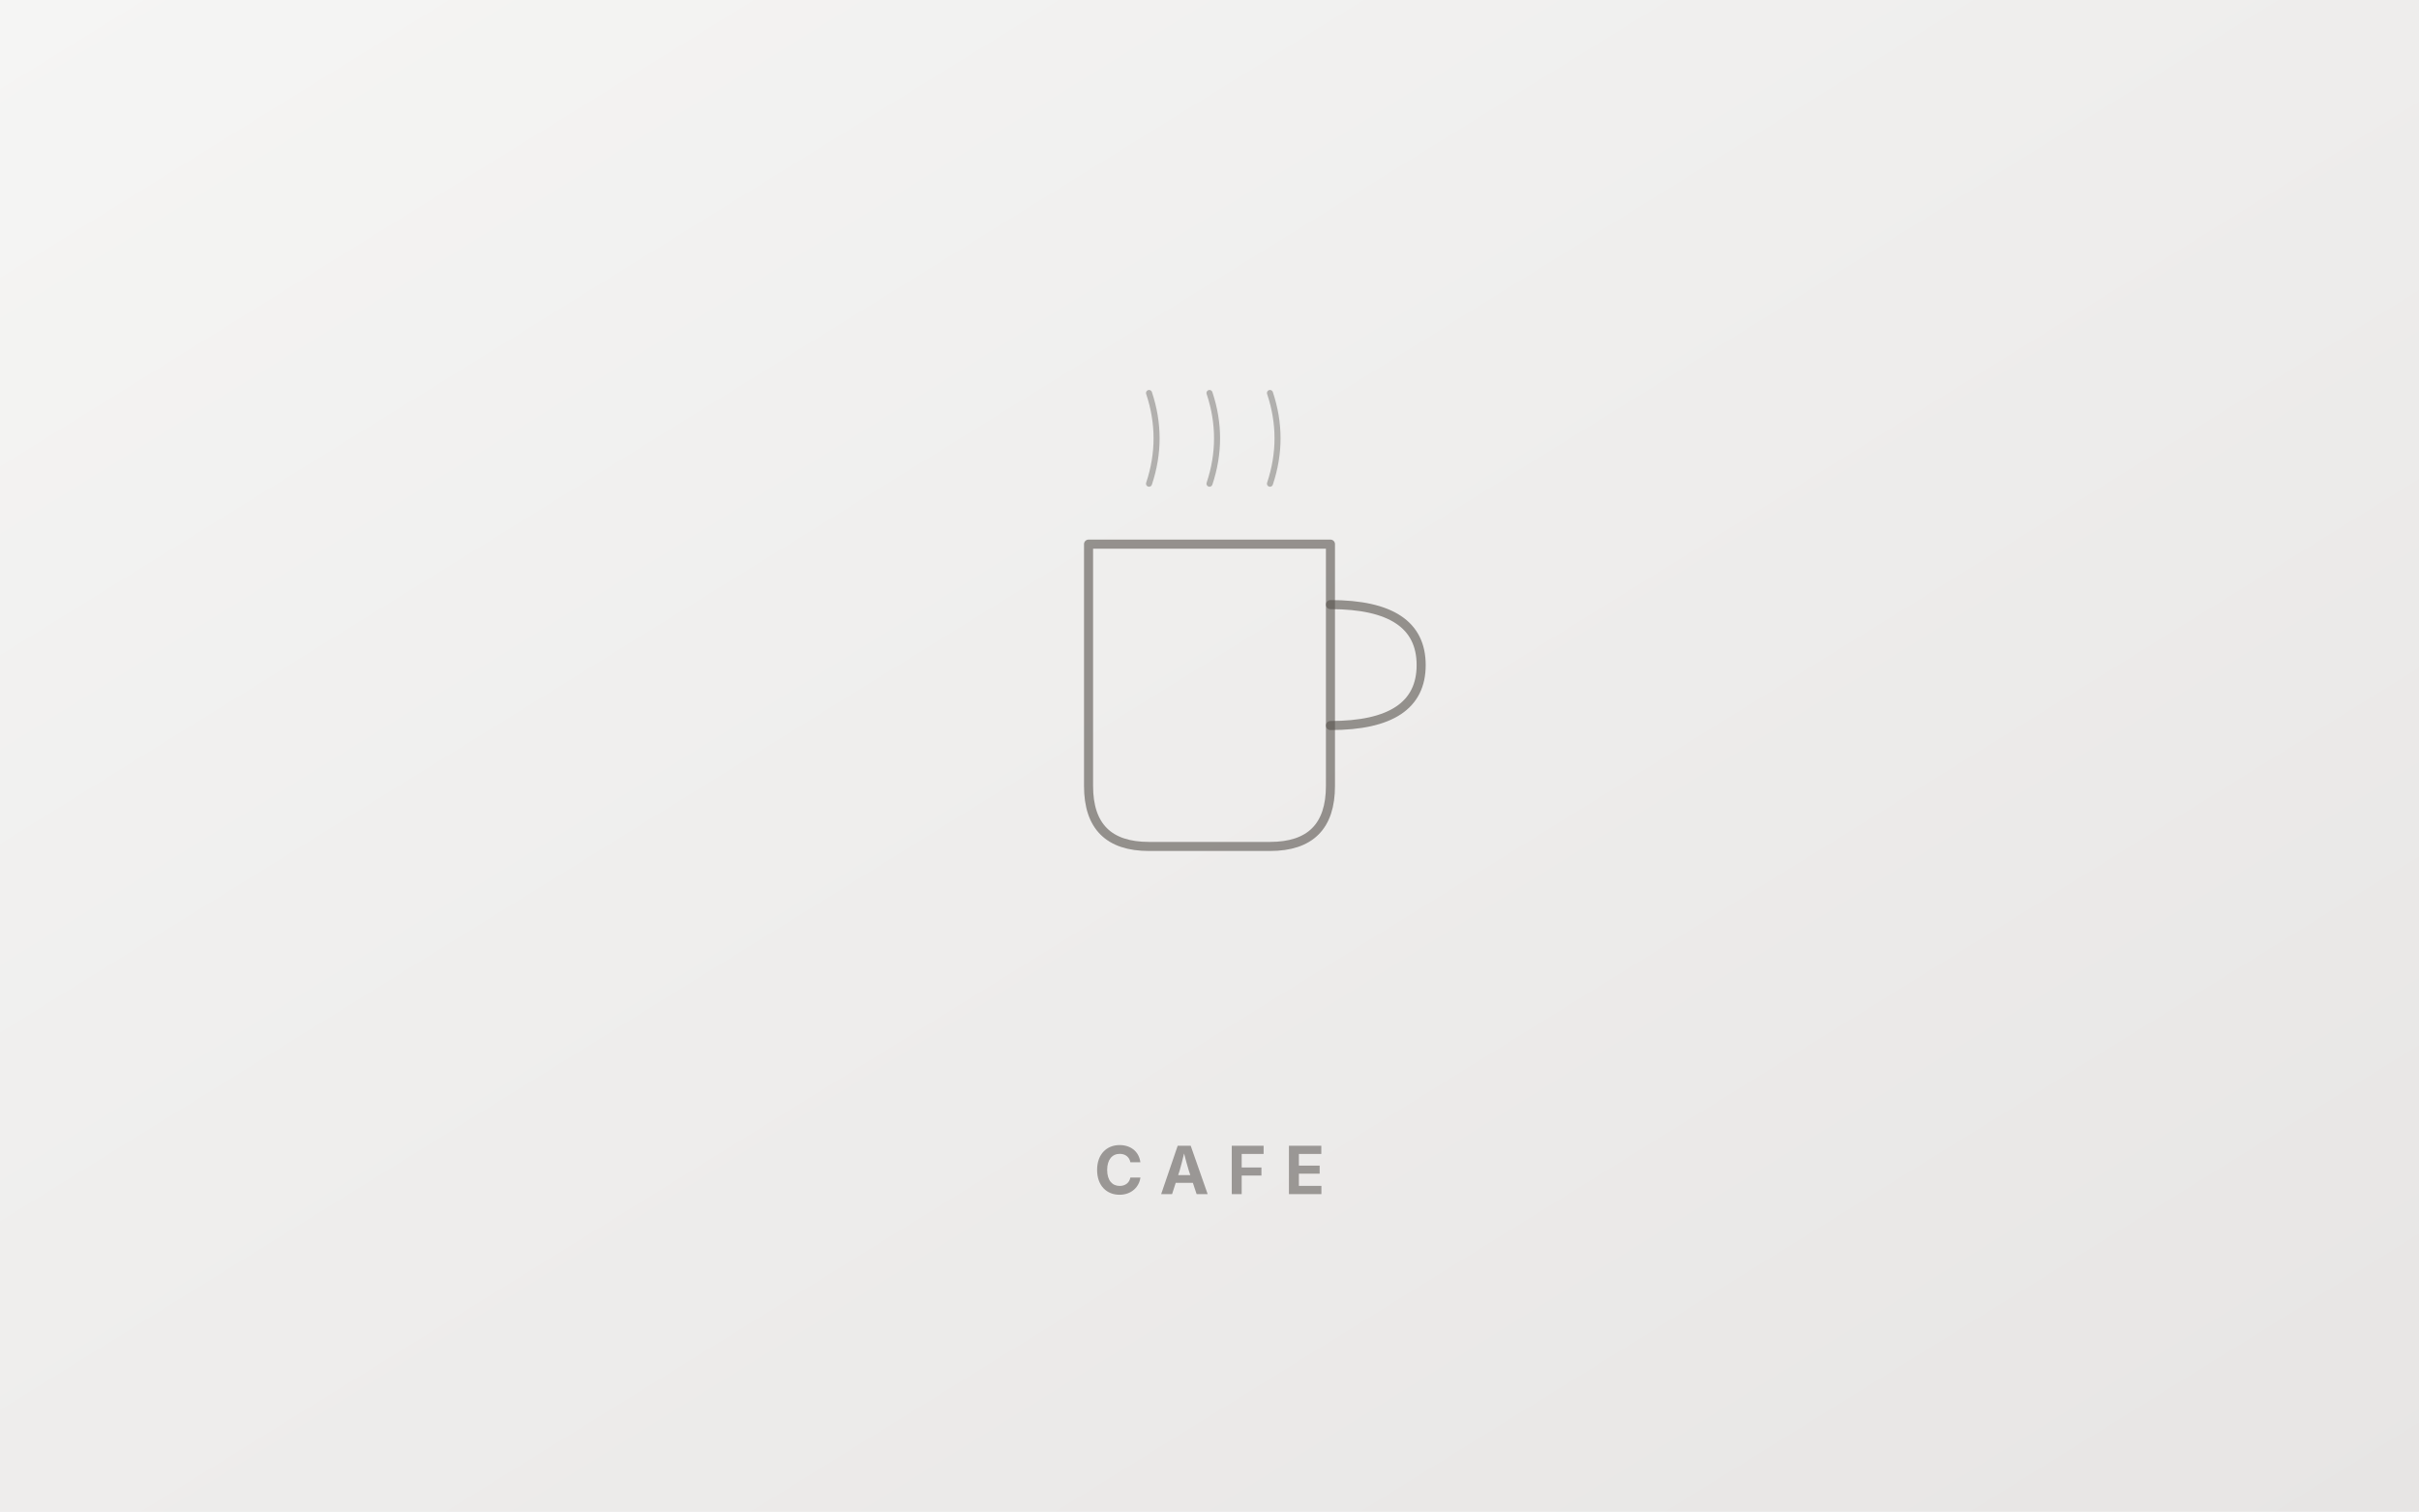
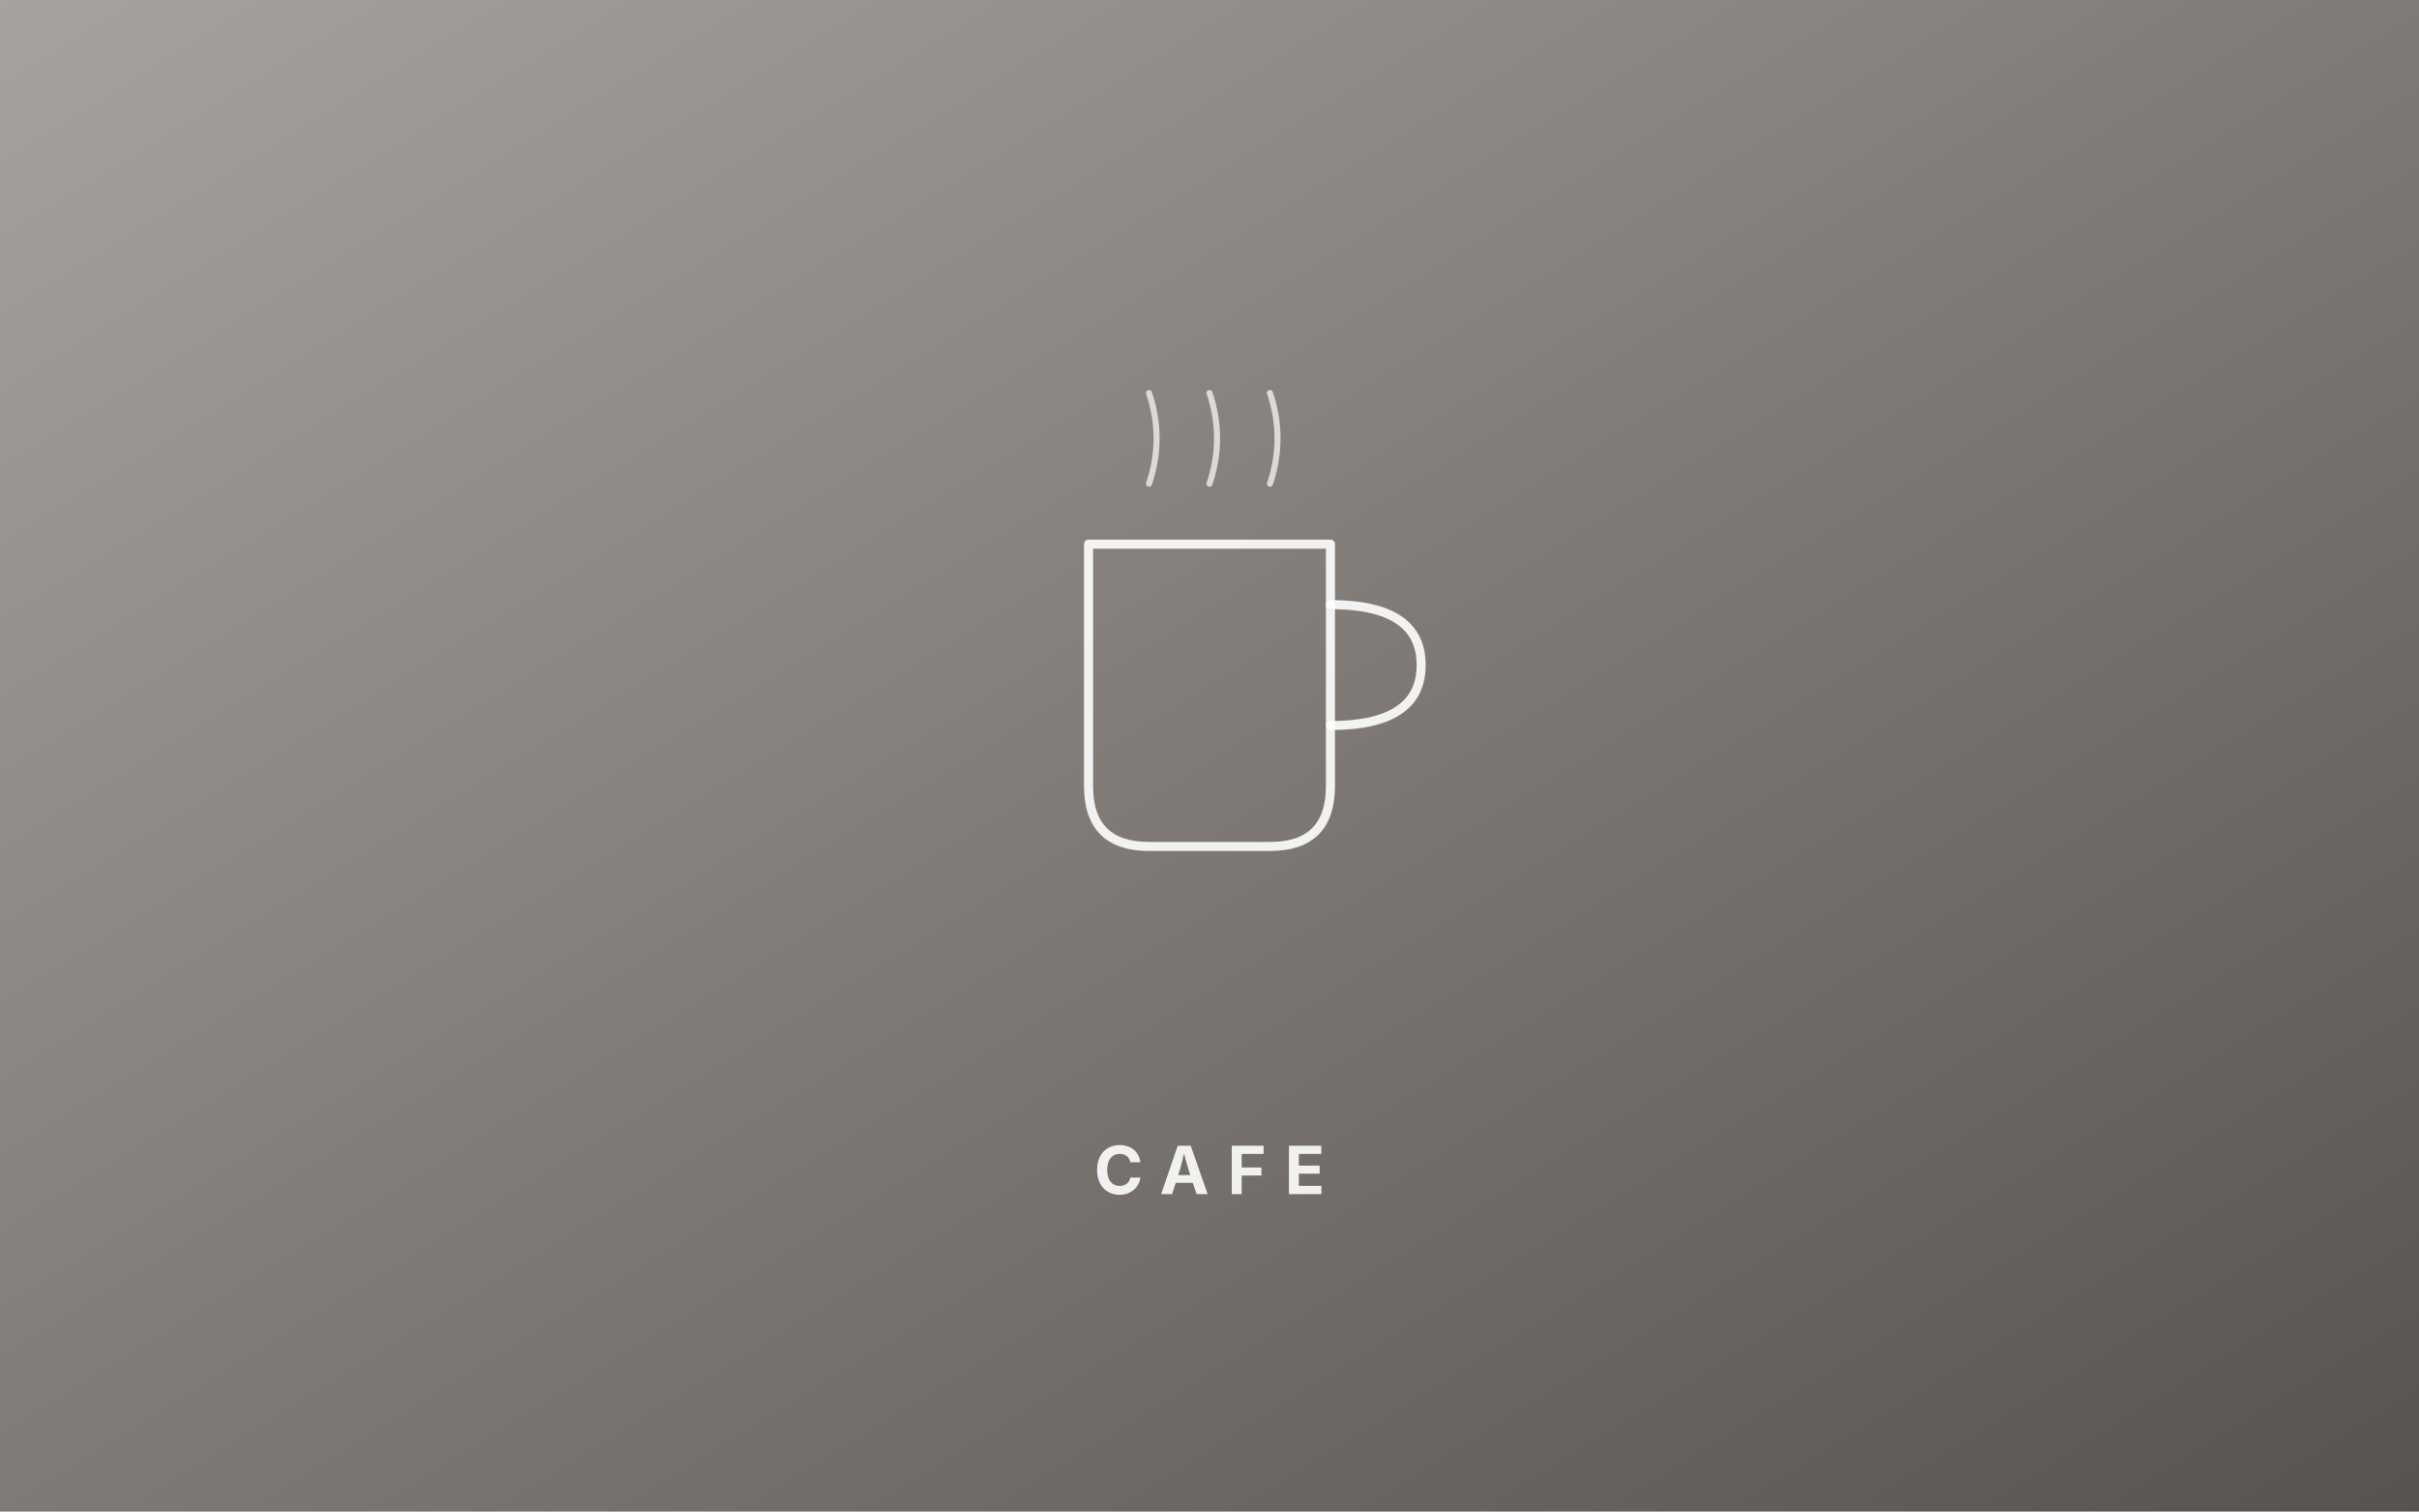
<svg xmlns="http://www.w3.org/2000/svg" viewBox="0 0 800 500" preserveAspectRatio="xMidYMid slice">
  <defs>
    <linearGradient id="bg" x1="0" y1="0" x2="1" y2="1">
-       <stop offset="0%" stop-color="#f5f5f4" />
-       <stop offset="100%" stop-color="#e7e5e4" />
+       <stop offset="0%" stop-color="#a8a29e" />
+       <stop offset="100%" stop-color="#57534e" />
    </linearGradient>
  </defs>
  <rect width="800" height="500" fill="url(#bg)" />
-   <g stroke="#57534e" stroke-opacity="0.6" stroke-width="3" fill="none" stroke-linecap="round" stroke-linejoin="round">
+   <g stroke="#ffffff" stroke-opacity="0.9" stroke-width="3" fill="none" stroke-linecap="round" stroke-linejoin="round">
    <path d="M 360 180 L 360 260 Q 360 280 380 280 L 420 280 Q 440 280 440 260 L 440 180 Z" />
    <path d="M 440 200 Q 470 200 470 220 Q 470 240 440 240" />
-     <path d="M 380 160 Q 385 145 380 130 M 400 160 Q 405 145 400 130 M 420 160 Q 425 145 420 130" stroke-opacity="0.4" stroke-width="2" />
+     <path d="M 380 160 Q 385 145 380 130 M 400 160 Q 405 145 400 130 M 420 160 Q 425 145 420 130" stroke-opacity="0.7" stroke-width="2" />
  </g>
-   <text x="400" y="395" text-anchor="middle" font-family="system-ui, -apple-system, BlinkMacSystemFont, sans-serif" font-size="22" font-weight="700" letter-spacing="6" fill="#57534e" fill-opacity="0.55">CAFE</text>
+   <text x="400" y="395" text-anchor="middle" font-family="system-ui, -apple-system, BlinkMacSystemFont, sans-serif" font-size="22" font-weight="700" letter-spacing="6" fill="#ffffff" fill-opacity="0.9">CAFE</text>
</svg>
